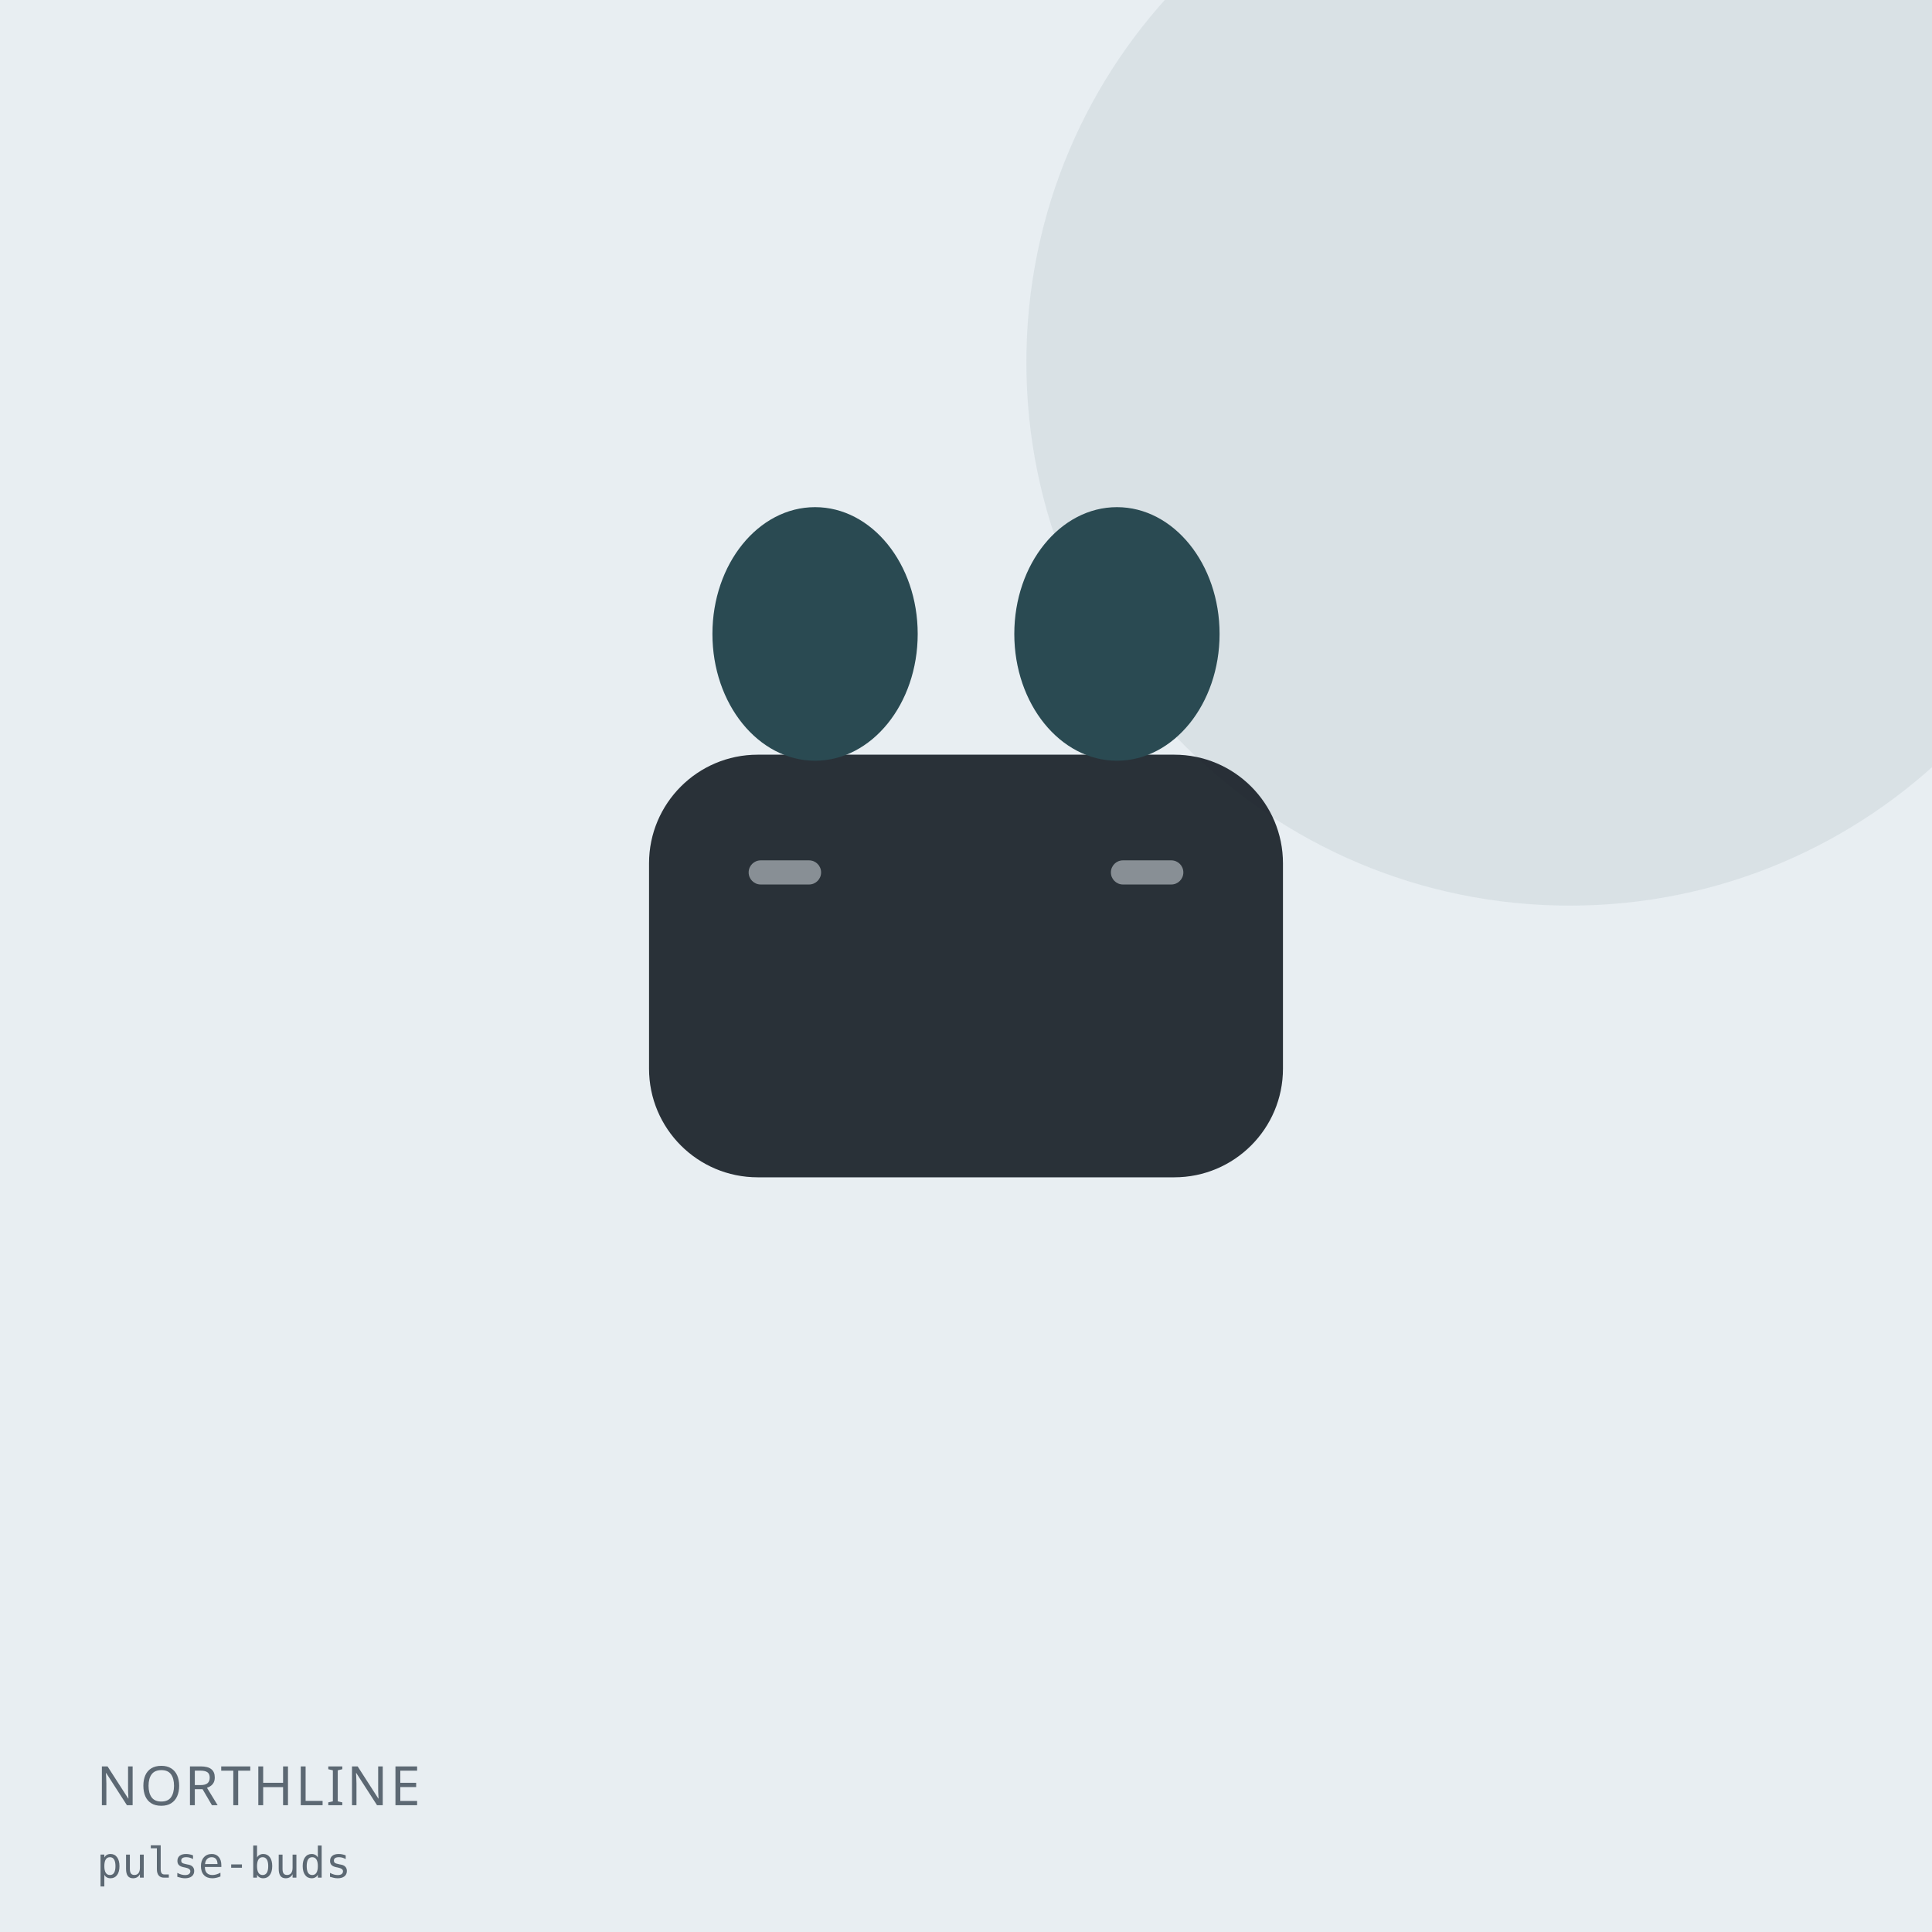
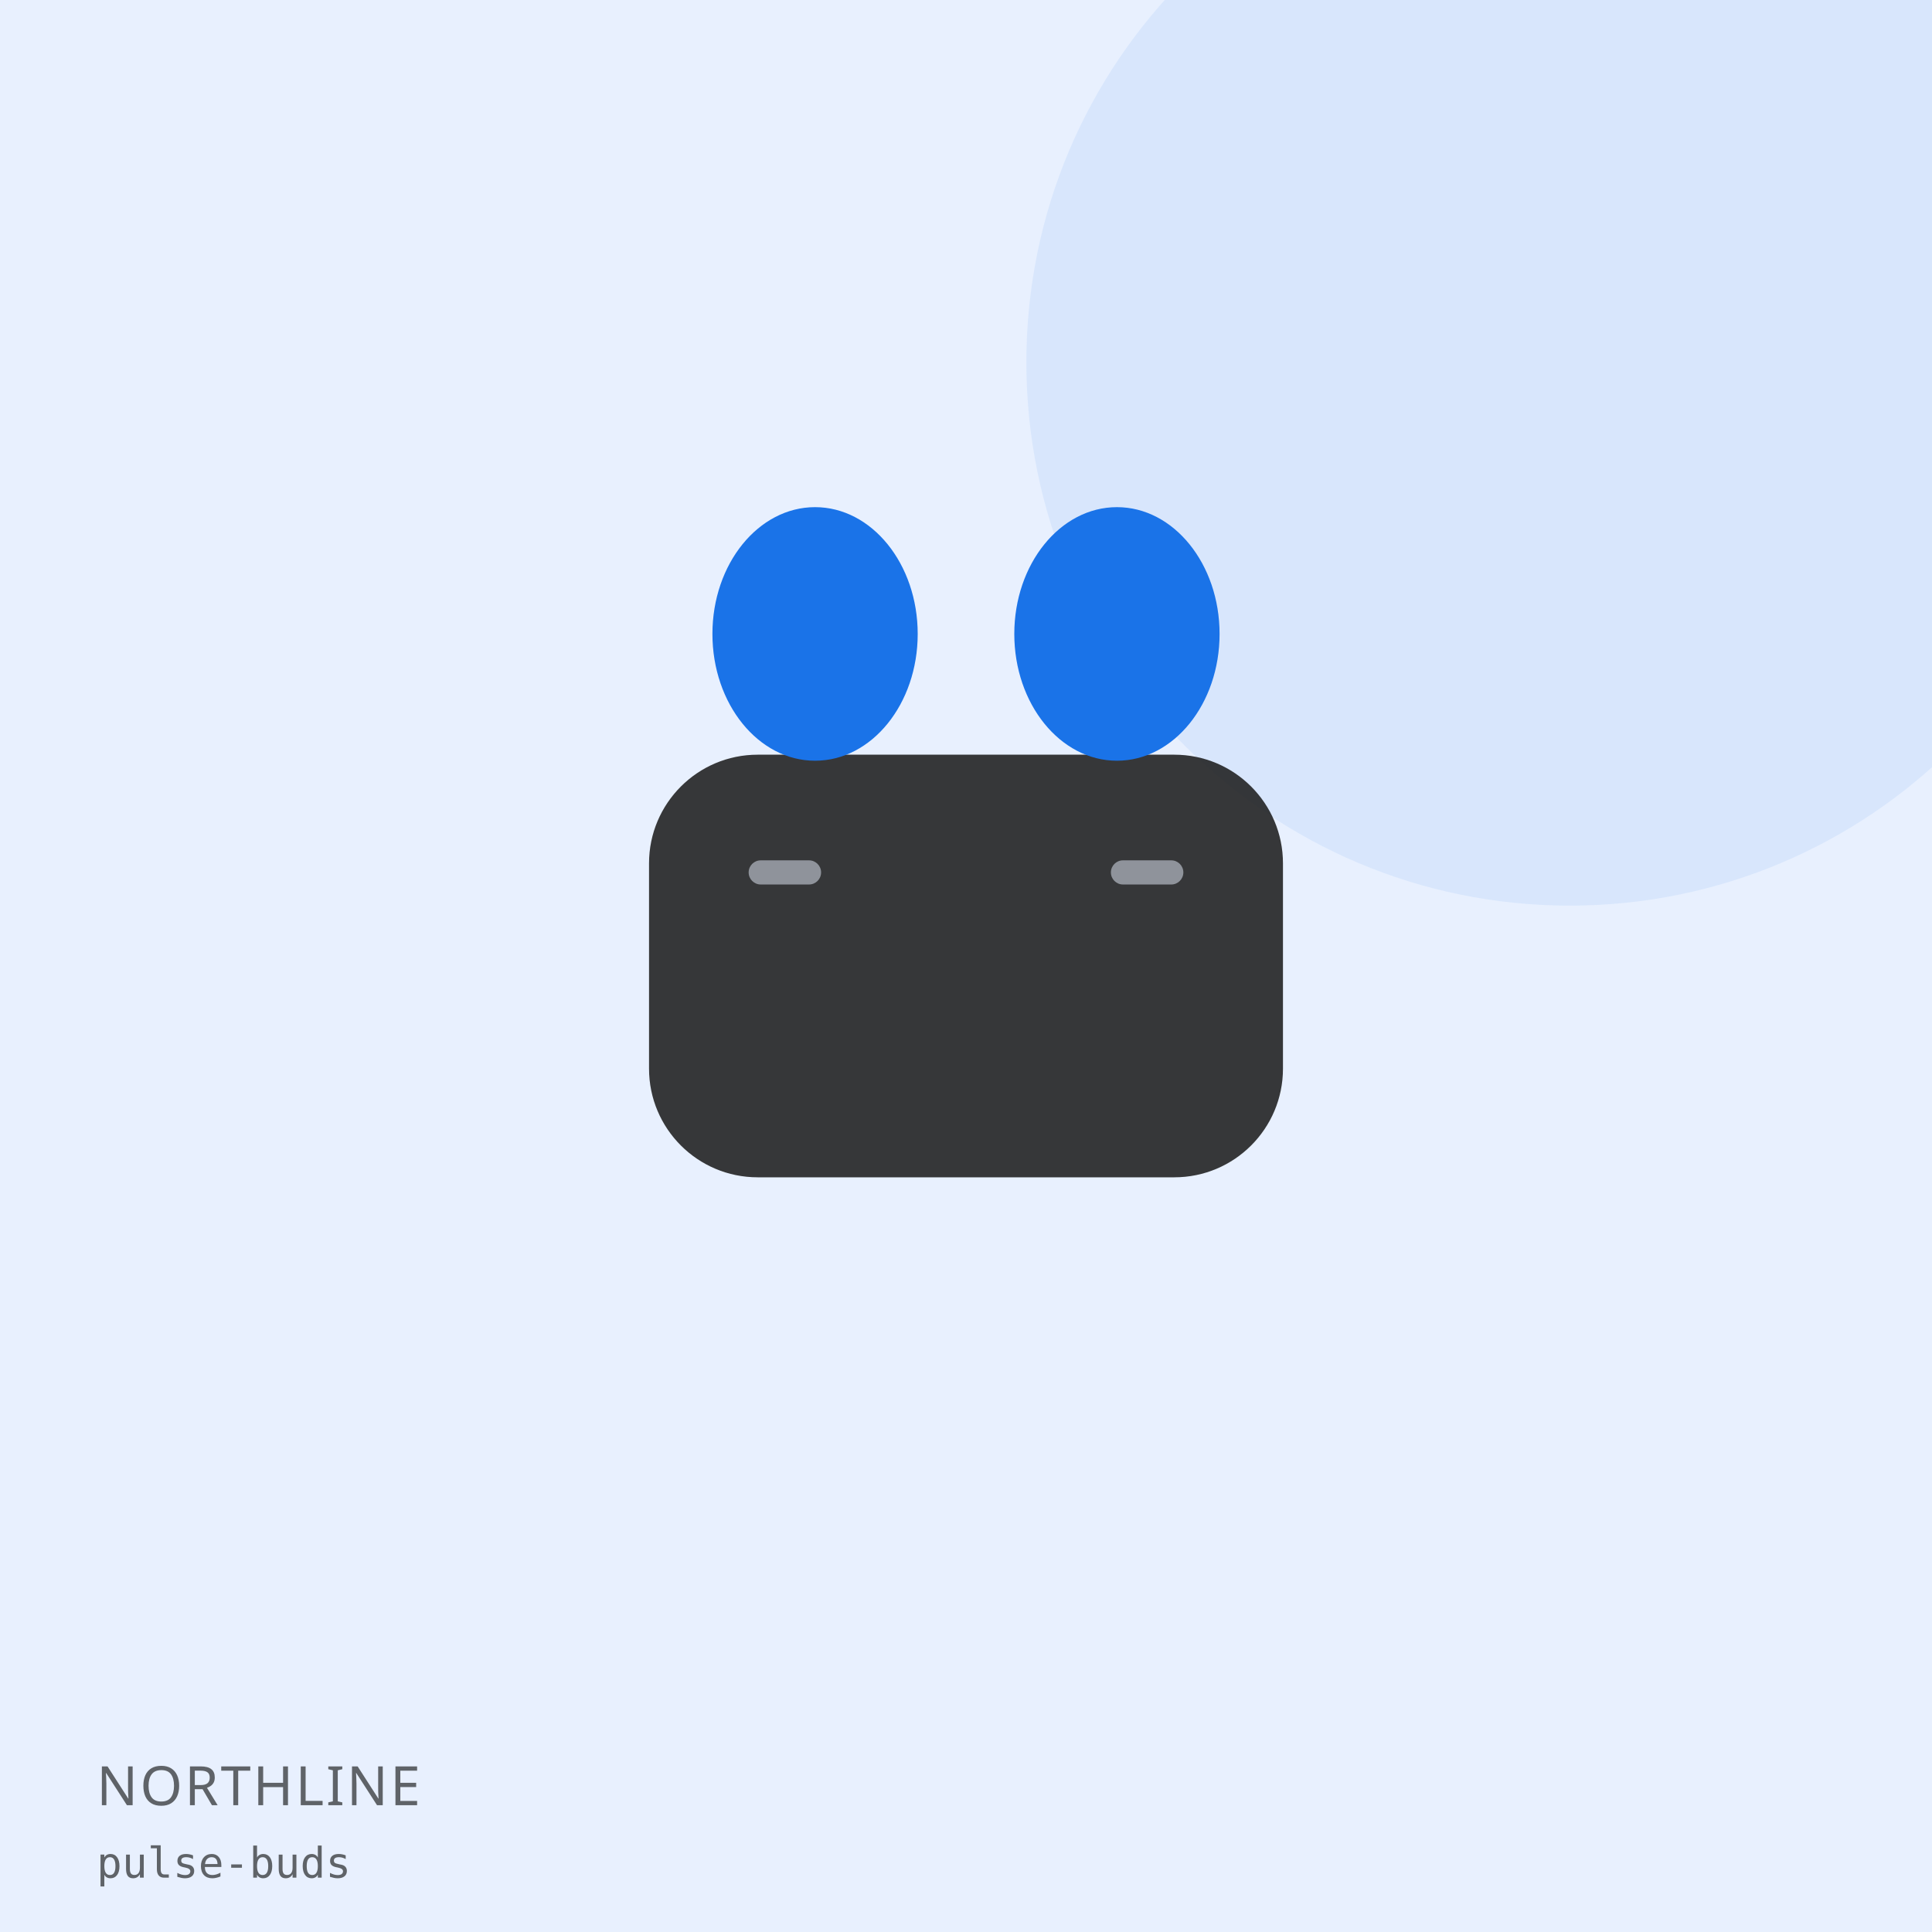
<svg xmlns="http://www.w3.org/2000/svg" viewBox="0 0 640 640" role="img" aria-label="Pulse Buds">
-   <rect width="640" height="640" fill="#E8EEF2" />
-   <circle cx="520" cy="120" r="180" fill="#2A4A52" opacity="0.08" />
-   <rect x="215" y="250" width="210" height="140" rx="36" fill="#101820" opacity="0.88" />
-   <ellipse cx="270" cy="210" rx="34" ry="42" fill="#2A4A52" />
-   <ellipse cx="370" cy="210" rx="34" ry="42" fill="#2A4A52" />
-   <rect x="248" y="285" width="24" height="8" rx="4" fill="#E8EEF2" opacity="0.5" />
-   <rect x="368" y="285" width="24" height="8" rx="4" fill="#E8EEF2" opacity="0.5" />
-   <text x="32" y="598" font-family="system-ui, sans-serif" font-size="18" fill="#5C6873" letter-spacing="0.04em">NORTHLINE</text>
-   <text x="32" y="622" font-family="ui-monospace, monospace" font-size="14" fill="#5C6873">pulse-buds</text>
+   <rect width="640" height="640" fill="#E8F0FE" />
+   <circle cx="520" cy="120" r="180" fill="#1A73E8" opacity="0.08" />
+   <rect x="215" y="250" width="210" height="140" rx="36" fill="#1F1F1F" opacity="0.88" />
+   <ellipse cx="270" cy="210" rx="34" ry="42" fill="#1A73E8" />
+   <ellipse cx="370" cy="210" rx="34" ry="42" fill="#1A73E8" />
+   <rect x="248" y="285" width="24" height="8" rx="4" fill="#E8F0FE" opacity="0.5" />
+   <rect x="368" y="285" width="24" height="8" rx="4" fill="#E8F0FE" opacity="0.5" />
+   <text x="32" y="598" font-family="system-ui, sans-serif" font-size="18" fill="#5F6368" letter-spacing="0.04em">NORTHLINE</text>
+   <text x="32" y="622" font-family="ui-monospace, monospace" font-size="14" fill="#5F6368">pulse-buds</text>
</svg>
